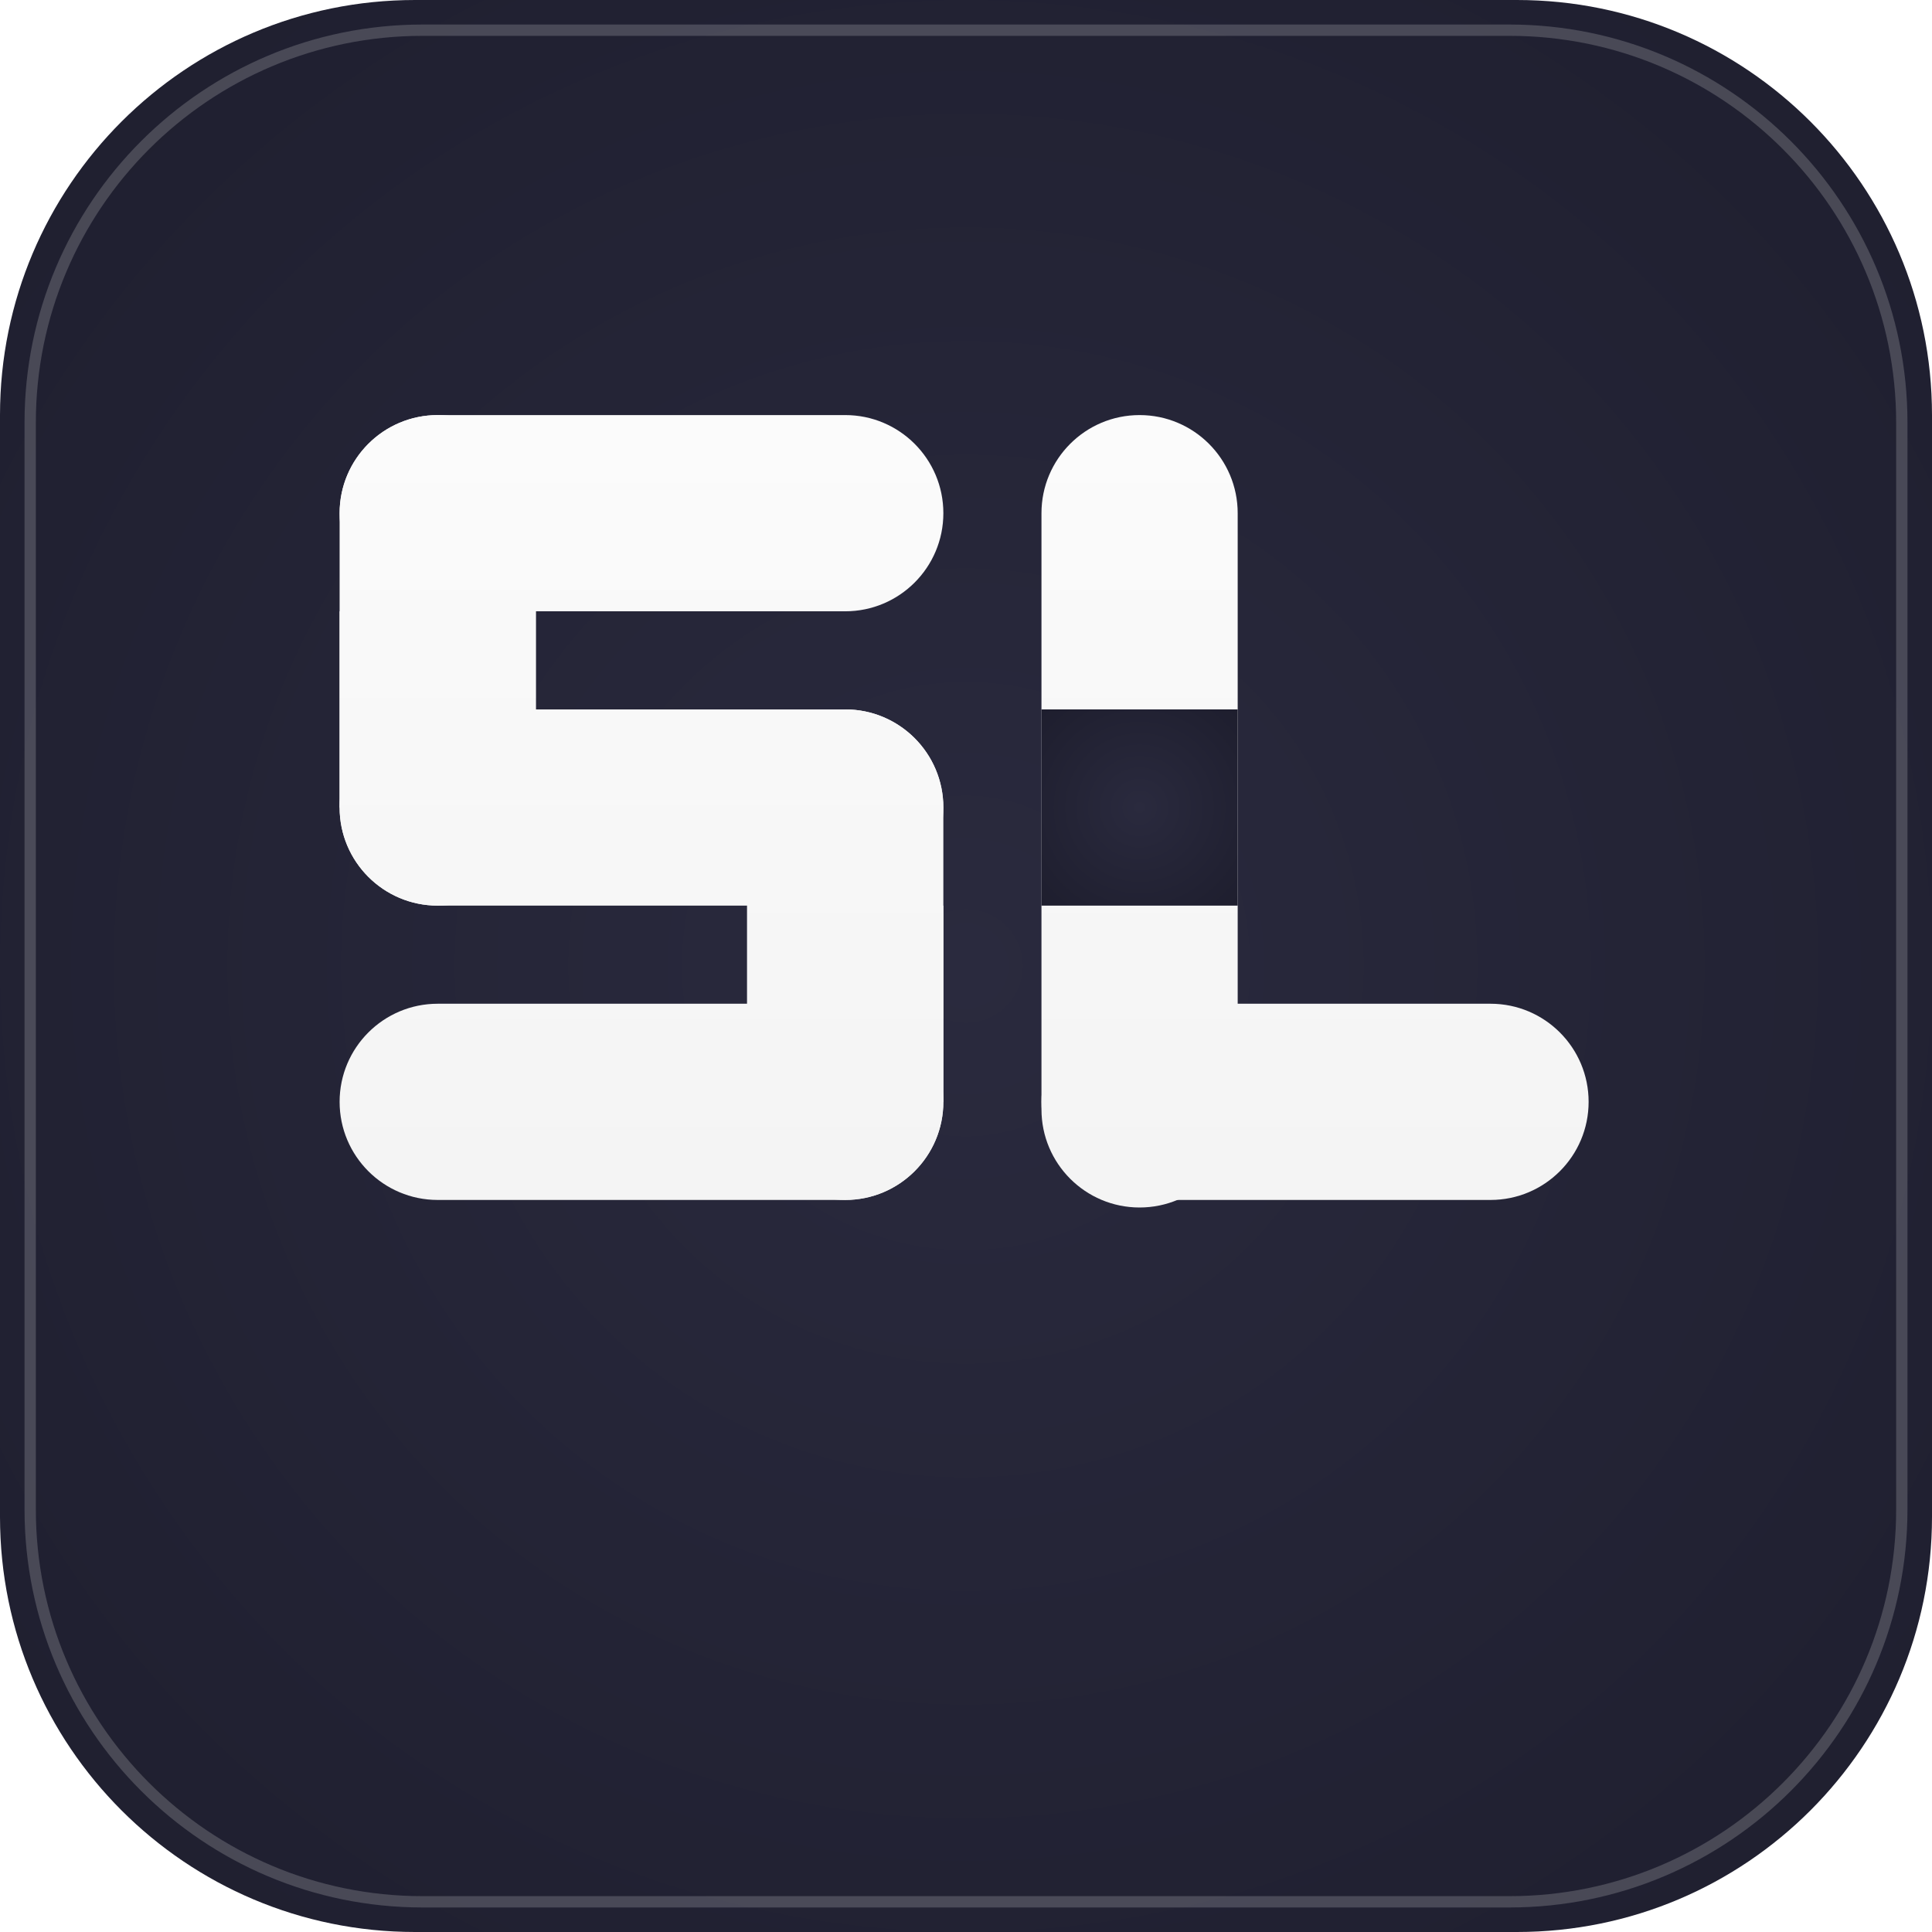
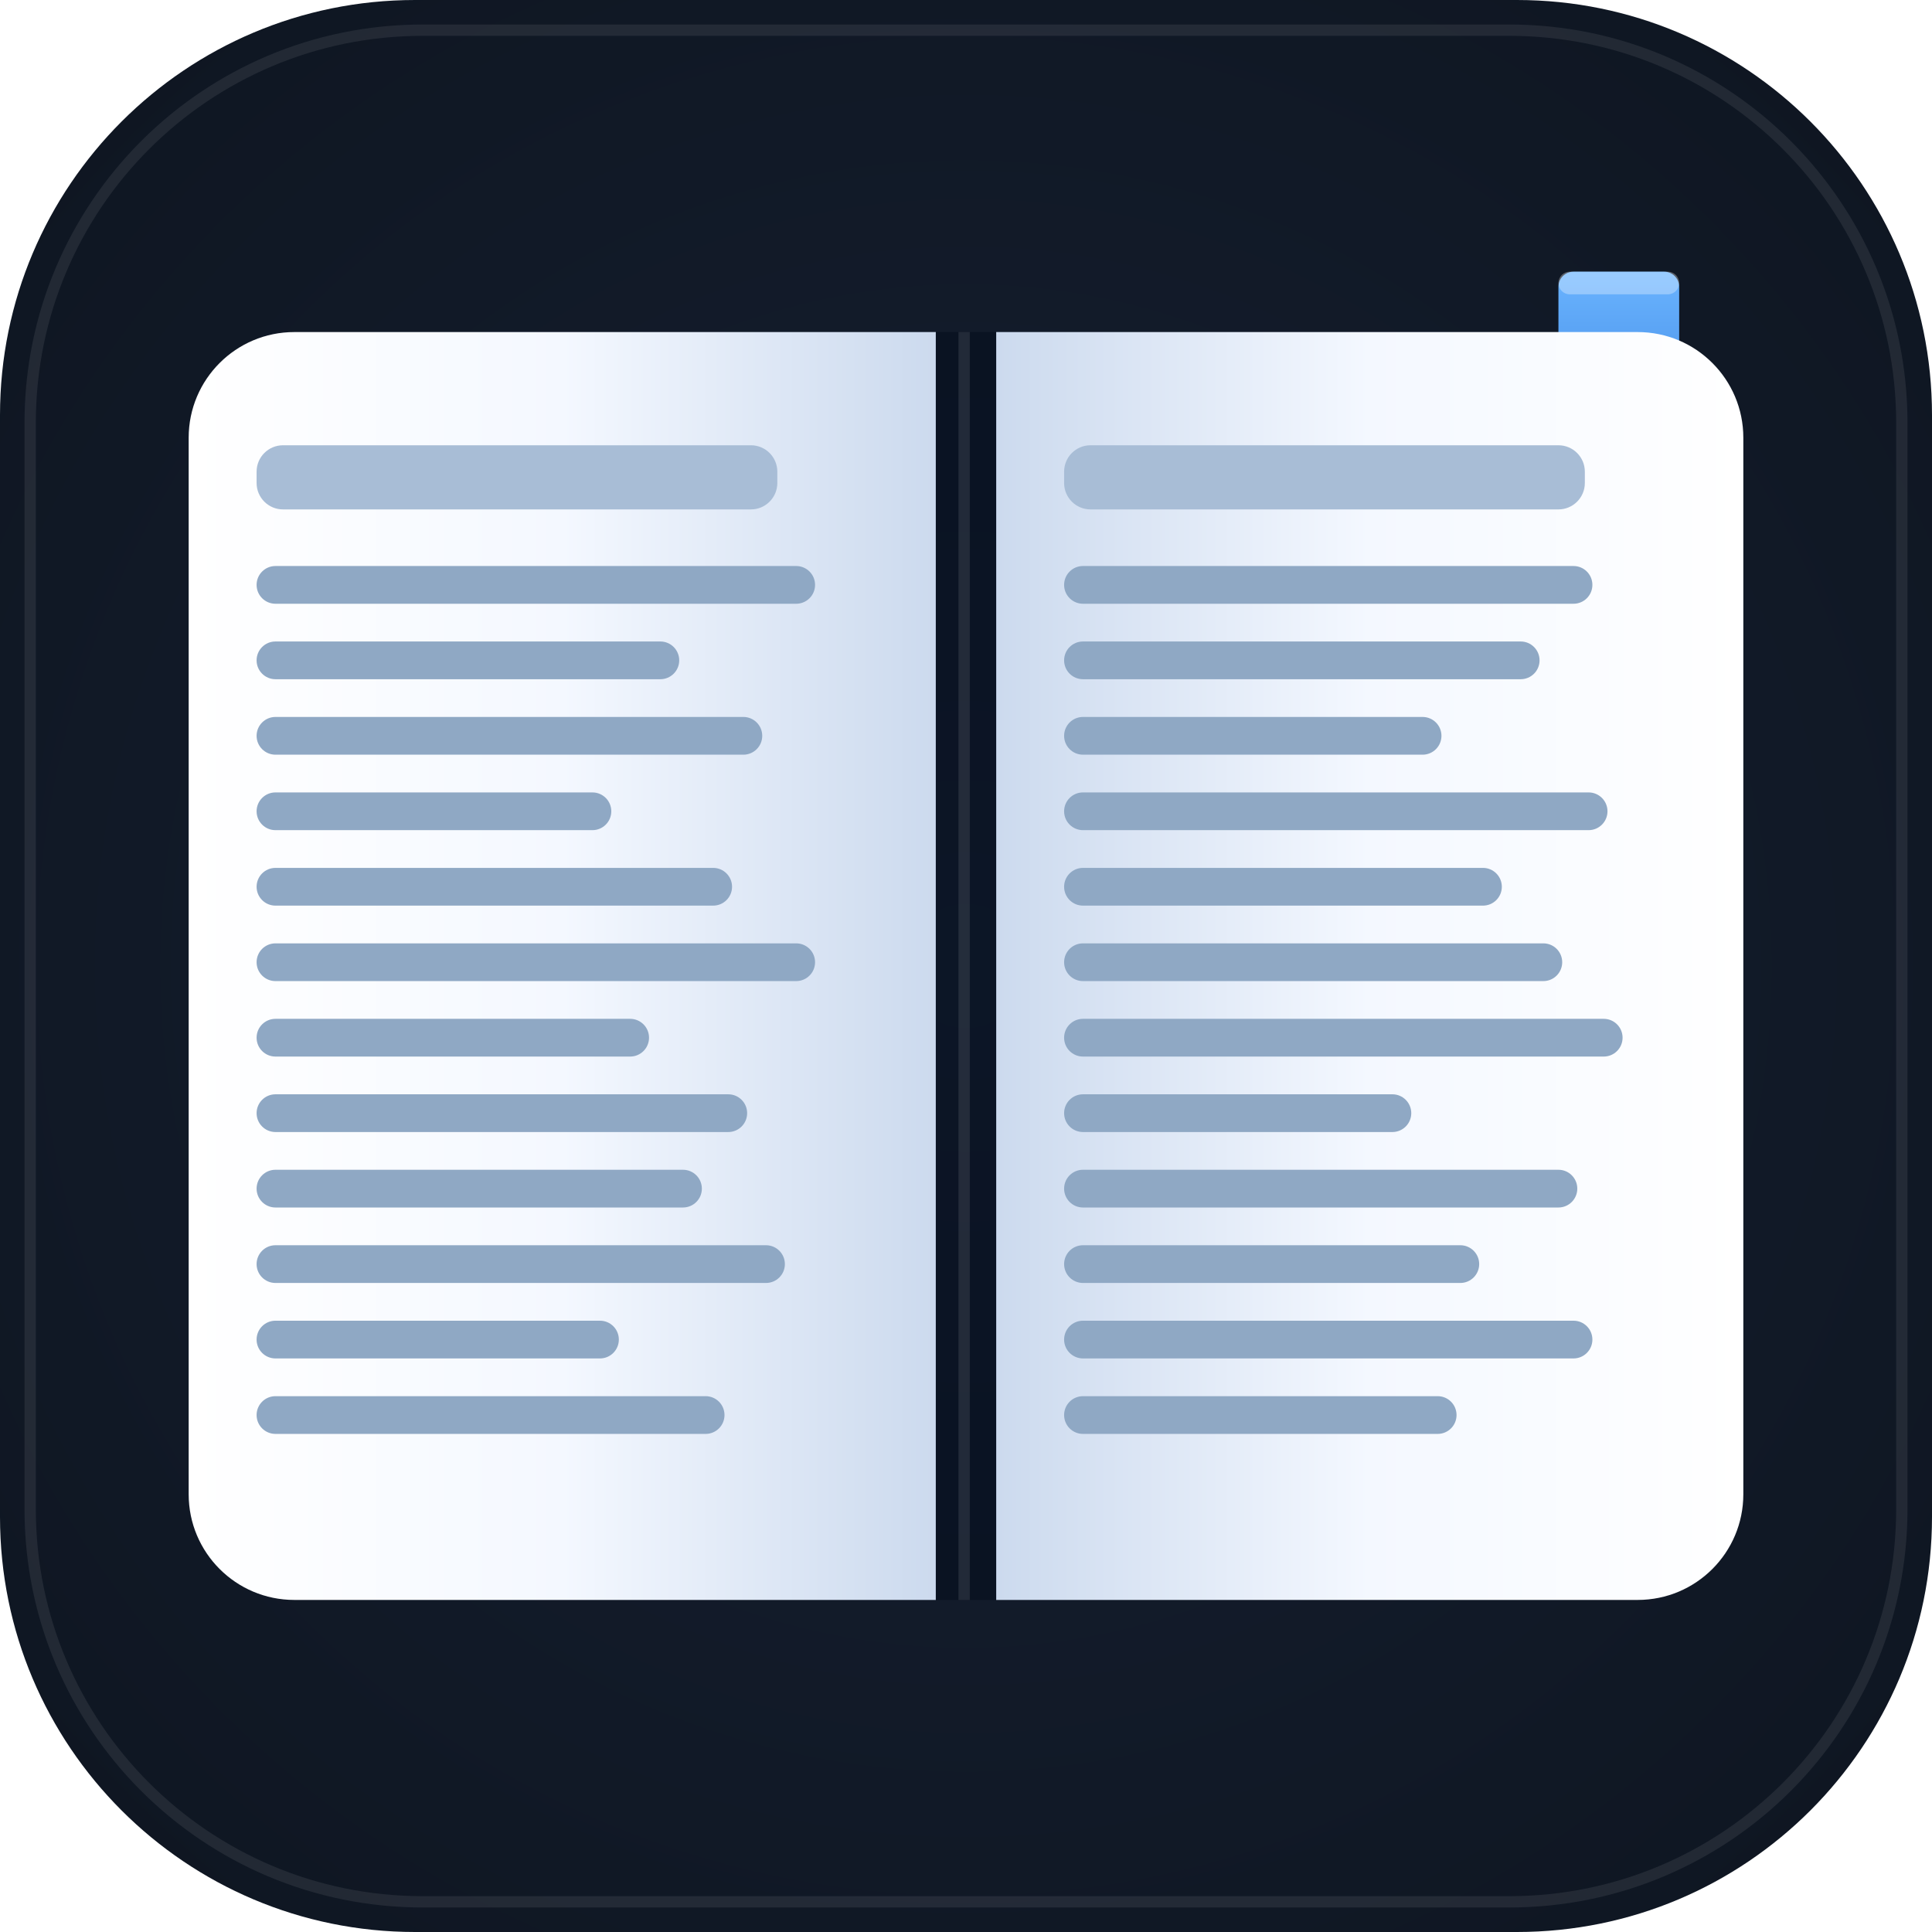
<svg xmlns="http://www.w3.org/2000/svg" viewBox="0 0 512 512" width="512" height="512">
  <defs>
    <radialGradient id="bg" cx="50%" cy="50%" r="70%">
-       <stop offset="0%" stop-color="#2A2A3E" />
-       <stop offset="100%" stop-color="#1E1E2E" />
+       <stop offset="0%" stop-color="#162032" />
+       <stop offset="100%" stop-color="#0e1520" />
    </radialGradient>
-     <linearGradient id="g" x1="0" y1="0" x2="0" y2="512" gradientUnits="userSpaceOnUse">
-       <stop offset="0%" stop-color="#FFFFFF" />
-       <stop offset="100%" stop-color="#EDEDED" />
+     <linearGradient id="pageL" x1="1" y1="0" x2="0" y2="0">
+       <stop offset="0%" stop-color="#ccdaee" />
+       <stop offset="50%" stop-color="#f4f8ff" />
+       <stop offset="100%" stop-color="#ffffff" />
+     </linearGradient>
+     <linearGradient id="pageR" x1="0" y1="0" x2="1" y2="0">
+       <stop offset="0%" stop-color="#ccdaee" />
+       <stop offset="50%" stop-color="#f4f8ff" />
+       <stop offset="100%" stop-color="#ffffff" />
+     </linearGradient>
+     <linearGradient id="bmGrad" x1="0" y1="0" x2="0" y2="1">
+       <stop offset="0%" stop-color="#6ab4ff" />
+       <stop offset="100%" stop-color="#1a5ec8" />
    </linearGradient>
  </defs>
  <rect width="512" height="512" rx="110" fill="url(#bg)" />
-   <rect x="8" y="8" width="496" height="496" rx="104" fill="none" stroke="rgba(237,237,237,0.20)" stroke-width="3" />
-   <rect x="90" y="110" width="160" height="52" rx="26" fill="url(#g)" />
-   <rect x="90" y="110" width="52" height="130" rx="26" fill="url(#g)" />
-   <rect x="90" y="188" width="160" height="52" rx="26" fill="url(#g)" />
-   <rect x="198" y="188" width="52" height="130" rx="26" fill="url(#g)" />
-   <rect x="90" y="266" width="160" height="52" rx="26" fill="url(#g)" />
-   <rect x="90" y="162" width="52" height="52" fill="url(#g)" />
-   <rect x="198" y="240" width="52" height="52" fill="url(#g)" />
-   <rect x="276" y="110" width="52" height="210" rx="26" fill="url(#g)" />
-   <rect x="276" y="266" width="145" height="52" rx="26" fill="url(#g)" />
-   <rect x="276" y="188" width="52" height="52" fill="url(#bg)" />
+   <rect x="8" y="8" width="496" height="496" rx="104" fill="none" stroke="rgba(255,255,255,0.08)" stroke-width="3" />
+   <path fill="url(#bmGrad)" d="M 413,76 A 4,4 0 0,1 417,72 L 441,72 A 4,4 0 0,1 445,76 L 445,158 L 429,143 L 413,158 Z" />
+   <rect x="413" y="72" width="32" height="6" rx="3" fill="rgba(255,255,255,0.32)" />
+   <path fill="url(#pageL)" d="M 78,88 L 248,88 L 248,424 L 78,424 A 28,28 0 0,1 50,396 L 50,116 A 28,28 0 0,1 78,88 Z" />
+   <path fill="url(#pageR)" d="M 264,88 L 434,88 A 28,28 0 0,1 462,116 L 462,396 A 28,28 0 0,1 434,424 L 264,424 Z" />
+   <rect x="248" y="88" width="16" height="336" fill="rgba(0,10,25,0.45)" />
+   <rect x="254" y="88" width="3" height="336" fill="rgba(255,255,255,0.10)" />
+   <rect x="68" y="118" width="138" height="17" rx="7" fill="#a8bdd6" />
+   <rect x="68" y="150" width="148" height="10" rx="5" fill="#8fa8c4" />
+   <rect x="68" y="170" width="112" height="10" rx="5" fill="#8fa8c4" />
+   <rect x="68" y="190" width="134" height="10" rx="5" fill="#8fa8c4" />
+   <rect x="68" y="210" width="94" height="10" rx="5" fill="#8fa8c4" />
+   <rect x="68" y="230" width="126" height="10" rx="5" fill="#8fa8c4" />
+   <rect x="68" y="250" width="148" height="10" rx="5" fill="#8fa8c4" />
+   <rect x="68" y="270" width="104" height="10" rx="5" fill="#8fa8c4" />
+   <rect x="68" y="290" width="130" height="10" rx="5" fill="#8fa8c4" />
+   <rect x="68" y="310" width="118" height="10" rx="5" fill="#8fa8c4" />
+   <rect x="68" y="330" width="140" height="10" rx="5" fill="#8fa8c4" />
+   <rect x="68" y="350" width="96" height="10" rx="5" fill="#8fa8c4" />
+   <rect x="68" y="370" width="124" height="10" rx="5" fill="#8fa8c4" />
+   <rect x="282" y="118" width="138" height="17" rx="7" fill="#a8bdd6" />
+   <rect x="282" y="150" width="140" height="10" rx="5" fill="#8fa8c4" />
+   <rect x="282" y="170" width="126" height="10" rx="5" fill="#8fa8c4" />
+   <rect x="282" y="190" width="100" height="10" rx="5" fill="#8fa8c4" />
+   <rect x="282" y="210" width="144" height="10" rx="5" fill="#8fa8c4" />
+   <rect x="282" y="230" width="116" height="10" rx="5" fill="#8fa8c4" />
+   <rect x="282" y="250" width="132" height="10" rx="5" fill="#8fa8c4" />
+   <rect x="282" y="270" width="148" height="10" rx="5" fill="#8fa8c4" />
+   <rect x="282" y="290" width="92" height="10" rx="5" fill="#8fa8c4" />
+   <rect x="282" y="310" width="136" height="10" rx="5" fill="#8fa8c4" />
+   <rect x="282" y="330" width="110" height="10" rx="5" fill="#8fa8c4" />
+   <rect x="282" y="350" width="140" height="10" rx="5" fill="#8fa8c4" />
+   <rect x="282" y="370" width="104" height="10" rx="5" fill="#8fa8c4" />
</svg>
